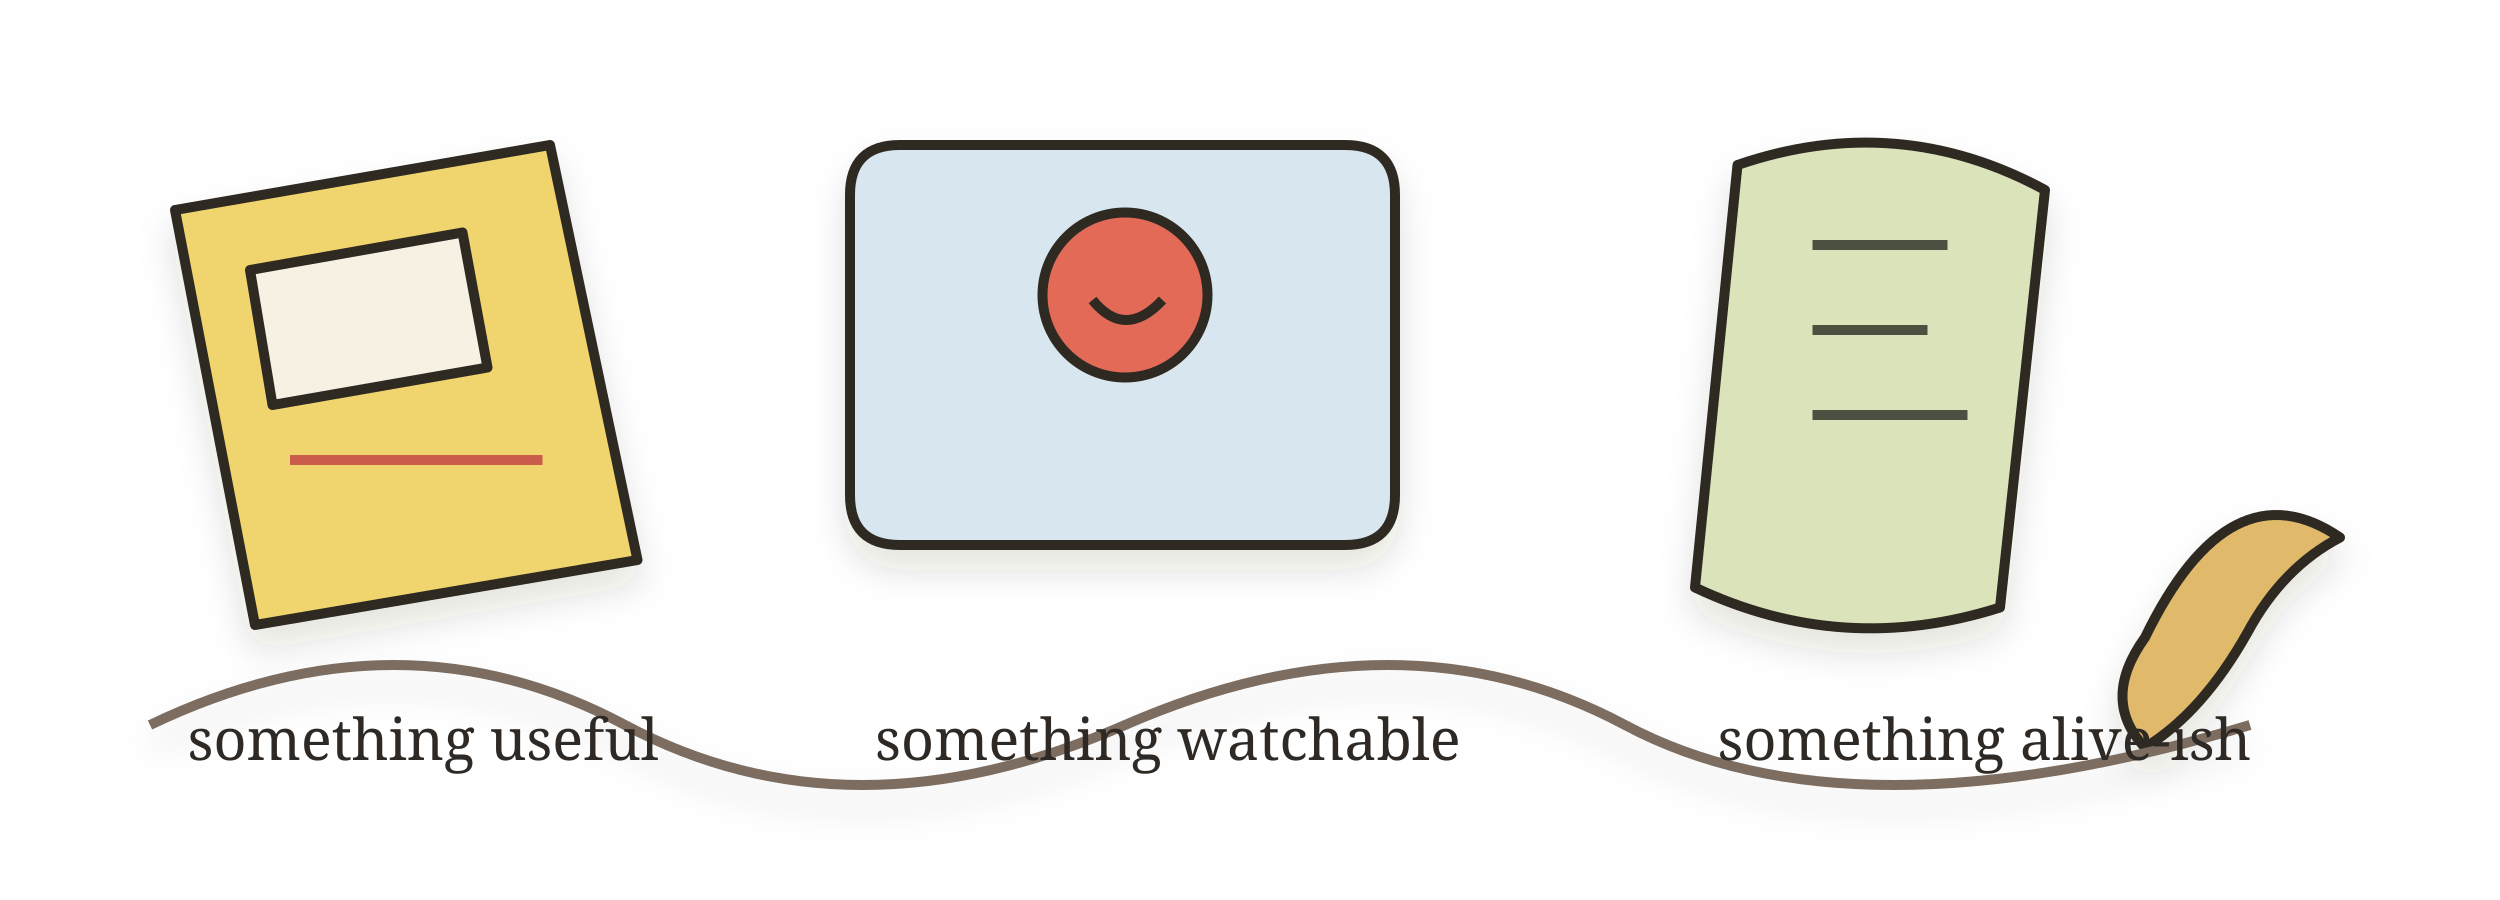
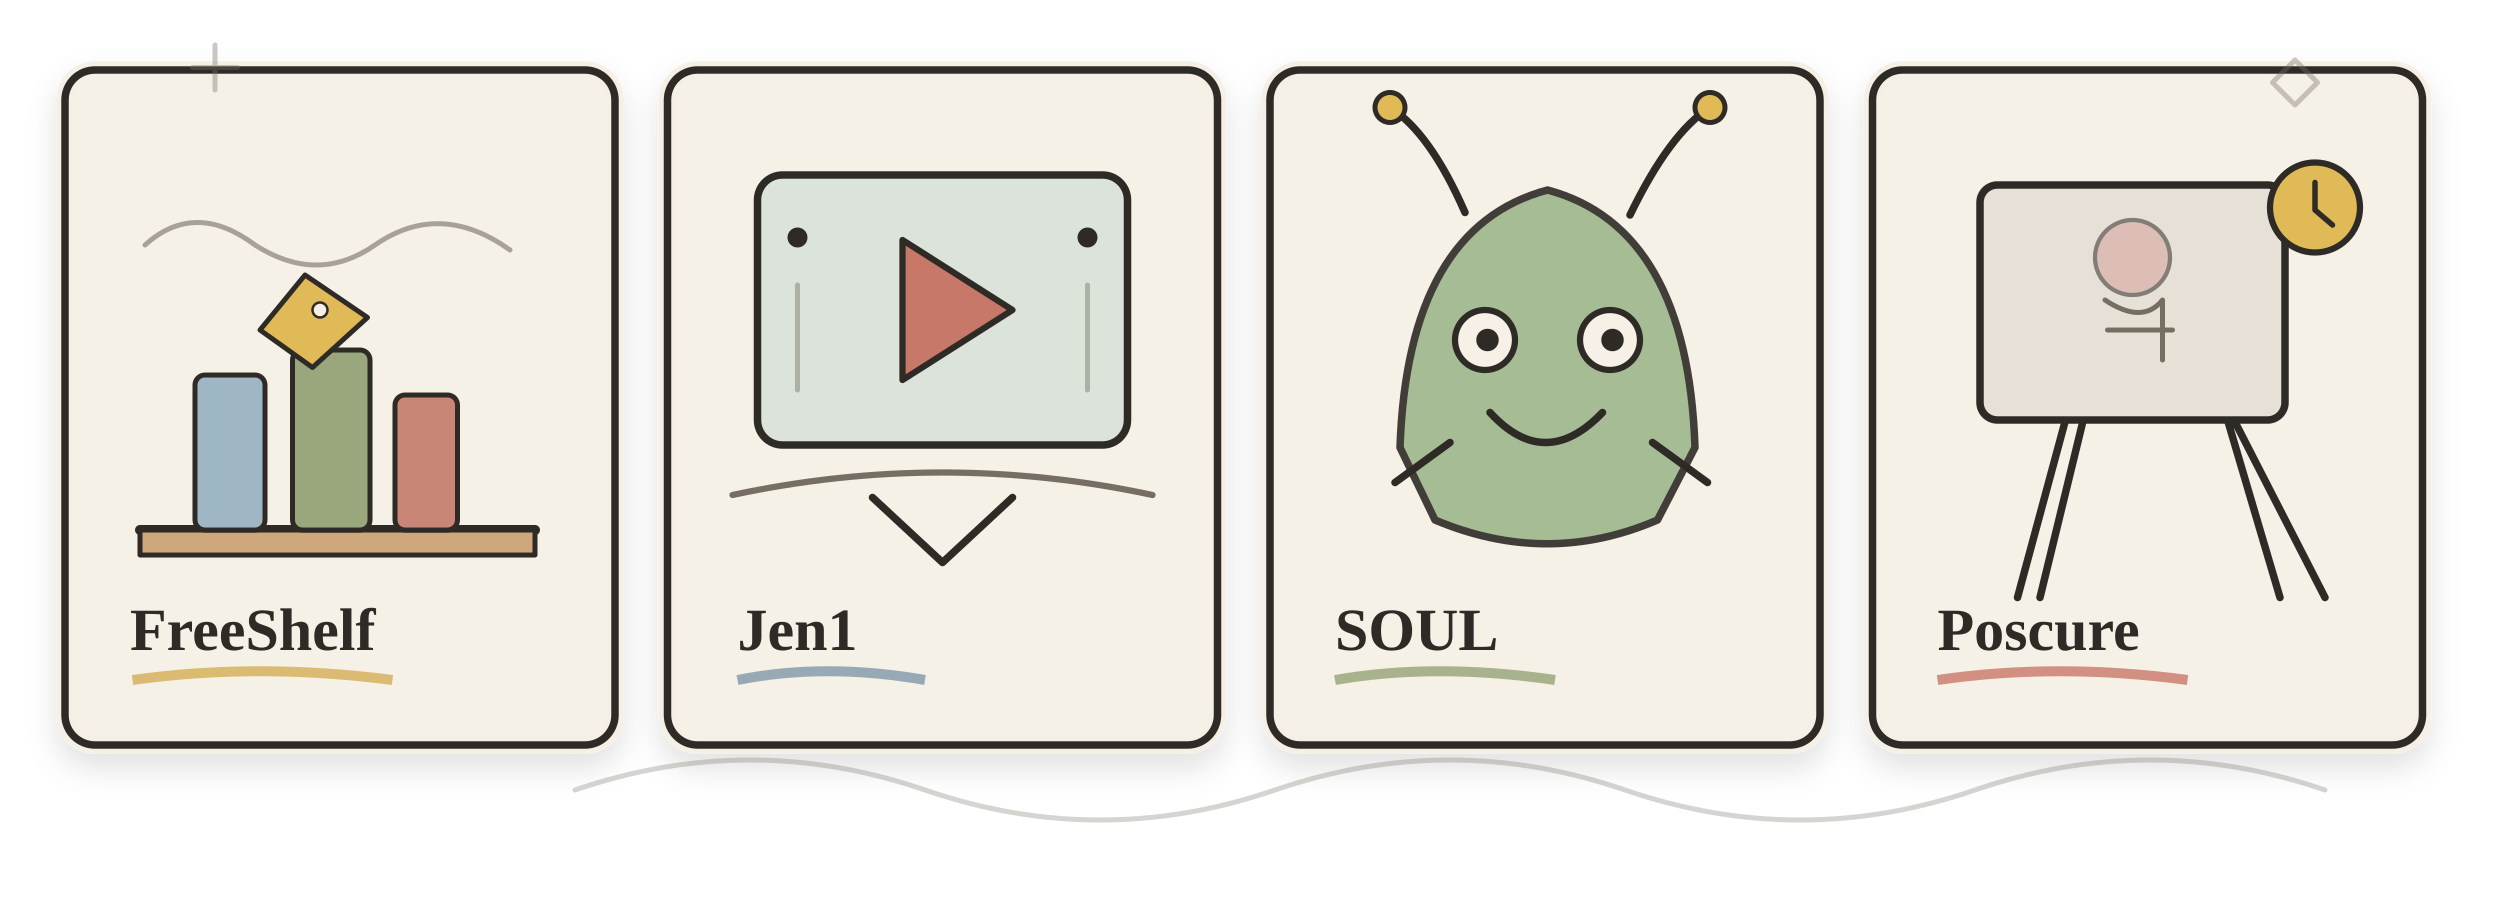
- <svg xmlns="http://www.w3.org/2000/svg" viewBox="0 0 1000 360" role="img" aria-label="Four hand-drawn objects representing the flagship projects">
+ <svg xmlns="http://www.w3.org/2000/svg" viewBox="0 0 1000 360" role="img" aria-label="Four playful hand-drawn project vignettes">
  <defs>
-     <filter id="s" x="-20%" y="-20%" width="140%" height="140%">
-       <feDropShadow dx="0" dy="8" stdDeviation="7" flood-color="#2e2924" flood-opacity=".13" />
+     <filter id="soft" x="-20%" y="-20%" width="140%" height="140%">
+       <feDropShadow dx="0" dy="6" stdDeviation="6" flood-color="#111111" flood-opacity=".12" />
    </filter>
+     <style>
+       .ink{stroke:#2f2b27;stroke-linecap:round;stroke-linejoin:round}
+       .halo{stroke:#f5efe6;stroke-linecap:round;stroke-linejoin:round}
+       .muted{stroke:#776e64;stroke-linecap:round;stroke-linejoin:round}
+       .serif{font-family:Georgia,'Times New Roman',serif;fill:#2f2b27}
+     </style>
  </defs>
-   <g filter="url(#s)" stroke="#2e2924" stroke-width="4" stroke-linejoin="round">
-     <path d="M70 84 l150 -26 35 166 -153 26z" fill="#f0d46e" />
-     <path d="M100 108 l85 -15 10 54 -86 15z" fill="#f7f1e4" />
-     <path d="M116 184 h101" stroke="#c95c4c" />
-     <path d="M360 58 h178 q20 0 20 20 v120 q0 20 -20 20 h-178 q-20 0 -20 -20 v-120 q0 -20 20 -20z" fill="#d8e7ef" />
-     <circle cx="450" cy="118" r="33" fill="#e36a57" />
-     <path d="M437 120 q13 16 28 0" fill="none" />
-     <path d="M695 66 q64 -22 123 10 l-18 167 q-63 20 -122 -8z" fill="#dbe3bb" />
-     <path d="M725 98 h54 m-54 34 h46 m-46 34 h62" stroke="#4b5141" />
-     <path d="M858 255 q34 -70 78 -40 q-23 12 -37 38 q-18 32 -41 46 q-18 -19 0 -44z" fill="#e1b96b" />
-     <path d="M60 290 q100 -48 190 0 t200 0 t200 0 t250 0" fill="none" stroke="#7b6d60" />
+   <g transform="translate(26 28)" filter="url(#soft)">
+     <rect x="0" y="0" width="220" height="270" rx="12" fill="#f7f0e6" opacity=".95" />
+     <rect x="0" y="0" width="220" height="270" rx="12" fill="none" class="halo" stroke-width="7" />
+     <rect x="0" y="0" width="220" height="270" rx="12" fill="none" class="ink" stroke-width="3" />
+     <path d="M30 184 h158" class="ink" stroke-width="4" />
+     <path d="M30 184 h158 v10 H30z" fill="#cfa77d" class="ink" stroke-width="2" />
+     <rect x="52" y="122" width="28" height="62" rx="4" fill="#9fb7c5" class="ink" stroke-width="2" />
+     <rect x="91" y="112" width="31" height="72" rx="4" fill="#9aa77b" class="ink" stroke-width="2" />
+     <rect x="132" y="130" width="25" height="54" rx="4" fill="#c98576" class="ink" stroke-width="2" />
+     <path d="M78 104 l18 -22 25 17 -22 20z" fill="#e1ba58" class="ink" stroke-width="2" />
+     <circle cx="102" cy="96" r="3" fill="#f5efe6" class="ink" stroke-width="1" />
+     <path d="M32 70 q20 -18 44 0 q25 16 48 0 q26 -18 54 2" fill="none" class="muted" stroke-width="2" opacity=".6" />
+     <text x="26" y="232" class="serif" font-size="24" font-weight="700">FreeShelf</text>
+     <path d="M27 244 q50 -7 104 0" fill="none" stroke="#d1a94b" stroke-width="4" opacity=".75" />
  </g>
-   <text x="75" y="304" font-family="Georgia,serif" font-size="23" fill="#2e2924">something useful</text>
-   <text x="350" y="304" font-family="Georgia,serif" font-size="23" fill="#2e2924">something watchable</text>
-   <text x="687" y="304" font-family="Georgia,serif" font-size="23" fill="#2e2924">something alive-ish</text>
+   <g transform="translate(267 28)" filter="url(#soft)">
+     <rect x="0" y="0" width="220" height="270" rx="12" fill="#f7f0e6" opacity=".95" />
+     <rect x="0" y="0" width="220" height="270" rx="12" fill="none" class="halo" stroke-width="7" />
+     <rect x="0" y="0" width="220" height="270" rx="12" fill="none" class="ink" stroke-width="3" />
+     <rect x="36" y="42" width="148" height="108" rx="10" fill="#dbe3da" class="ink" stroke-width="3" />
+     <path d="M94 68 l44 28 -44 28z" fill="#c87868" class="ink" stroke-width="2.5" />
+     <path d="M26 170 q84 -18 168 0" fill="none" class="muted" stroke-width="2.5" />
+     <path d="M82 171 l28 26 h0 l28 -26" fill="none" class="ink" stroke-width="3" />
+     <circle cx="52" cy="67" r="4" fill="#2f2b27" />
+     <circle cx="168" cy="67" r="4" fill="#2f2b27" />
+     <path d="M52 86 v42 M168 86 v42" class="muted" stroke-width="2" opacity=".45" />
+     <text x="28" y="232" class="serif" font-size="24" font-weight="700">Jen1</text>
+     <path d="M28 244 q35 -7 75 0" fill="none" stroke="#7892a6" stroke-width="4" opacity=".75" />
+   </g>
+   <g transform="translate(508 28)" filter="url(#soft)">
+     <rect x="0" y="0" width="220" height="270" rx="12" fill="#f7f0e6" opacity=".95" />
+     <rect x="0" y="0" width="220" height="270" rx="12" fill="none" class="halo" stroke-width="7" />
+     <rect x="0" y="0" width="220" height="270" rx="12" fill="none" class="ink" stroke-width="3" />
+     <path d="M52 151 Q55 63 111 48 Q167 63 170 151 L155 180 Q111 199 66 180Z" fill="#9db68c" opacity=".9" class="ink" stroke-width="3" />
+     <path d="M78 57 Q64 25 48 15 M144 58 Q160 25 176 15" fill="none" class="ink" stroke-width="3" />
+     <circle cx="48" cy="15" r="6" fill="#e1ba58" class="ink" stroke-width="2" />
+     <circle cx="176" cy="15" r="6" fill="#e1ba58" class="ink" stroke-width="2" />
+     <circle cx="86" cy="108" r="12" fill="#f7f0e6" class="ink" stroke-width="2.5" />
+     <circle cx="136" cy="108" r="12" fill="#f7f0e6" class="ink" stroke-width="2.5" />
+     <circle cx="87" cy="108" r="4.5" fill="#2f2b27" />
+     <circle cx="137" cy="108" r="4.5" fill="#2f2b27" />
+     <path d="M88 137 q22 24 45 0" fill="none" class="ink" stroke-width="3" />
+     <path d="M72 149 l-22 16 M153 149 l22 16" class="ink" stroke-width="3" />
+     <text x="26" y="232" class="serif" font-size="24" font-weight="700">SOUL</text>
+     <path d="M26 244 q40 -7 88 0" fill="none" stroke="#9aa77b" stroke-width="4" opacity=".85" />
+   </g>
+   <g transform="translate(749 28)" filter="url(#soft)">
+     <rect x="0" y="0" width="220" height="270" rx="12" fill="#f7f0e6" opacity=".95" />
+     <rect x="0" y="0" width="220" height="270" rx="12" fill="none" class="halo" stroke-width="7" />
+     <rect x="0" y="0" width="220" height="270" rx="12" fill="none" class="ink" stroke-width="3" />
+     <path d="M58 211 L101 52 M163 211 L116 52 M86 133 L67 211 M141 133 L181 211" fill="none" class="ink" stroke-width="3" />
+     <rect x="43" y="46" width="122" height="94" rx="7" fill="#e7e0d6" class="ink" stroke-width="3" />
+     <circle cx="104" cy="75" r="15" fill="#d6a39a" opacity=".55" class="ink" stroke-width="1.7" />
+     <path d="M93 92 q15 10 23 0 v24 M94 104 h26" fill="none" class="muted" stroke-width="2" />
+     <circle cx="177" cy="55" r="18" fill="#e1ba58" class="ink" stroke-width="2.5" />
+     <path d="M177 45 v11 l7 6" fill="none" class="ink" stroke-width="2.2" />
+     <text x="26" y="232" class="serif" font-size="24" font-weight="700">Poscure</text>
+     <path d="M26 244 q48 -7 100 0" fill="none" stroke="#c87868" stroke-width="4" opacity=".8" />
+   </g>
+   <path d="M230 316 q70 -24 140 0 t140 0 q70 -24 140 0 t140 0 q70 -24 140 0" fill="none" class="muted" stroke-width="2" opacity=".30" />
+   <g fill="none" class="muted" stroke-width="2" opacity=".38">
+     <path d="M86 18 v18 M77 27 h18" />
+     <path d="M918 24 l9 9 l-9 9 l-9 -9z" />
+   </g>
</svg>
